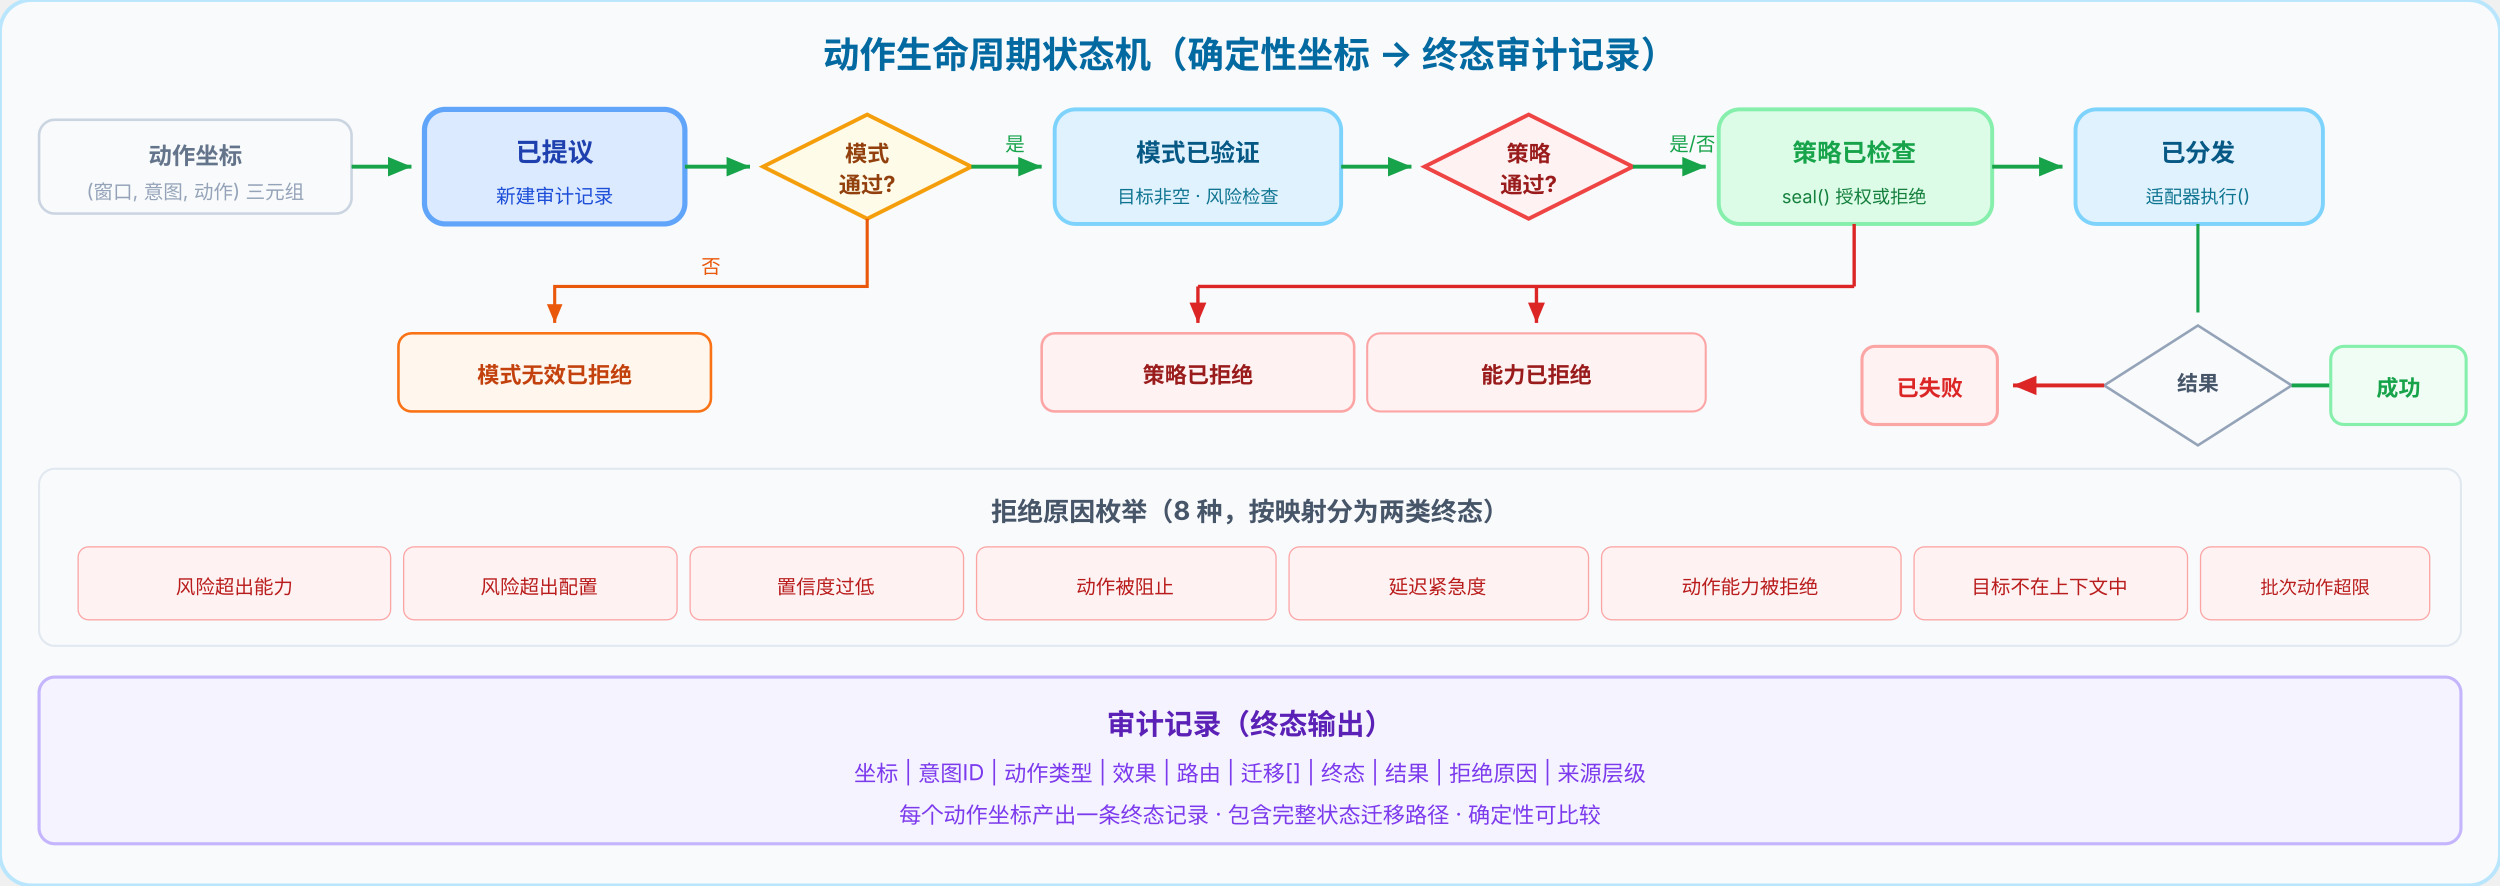
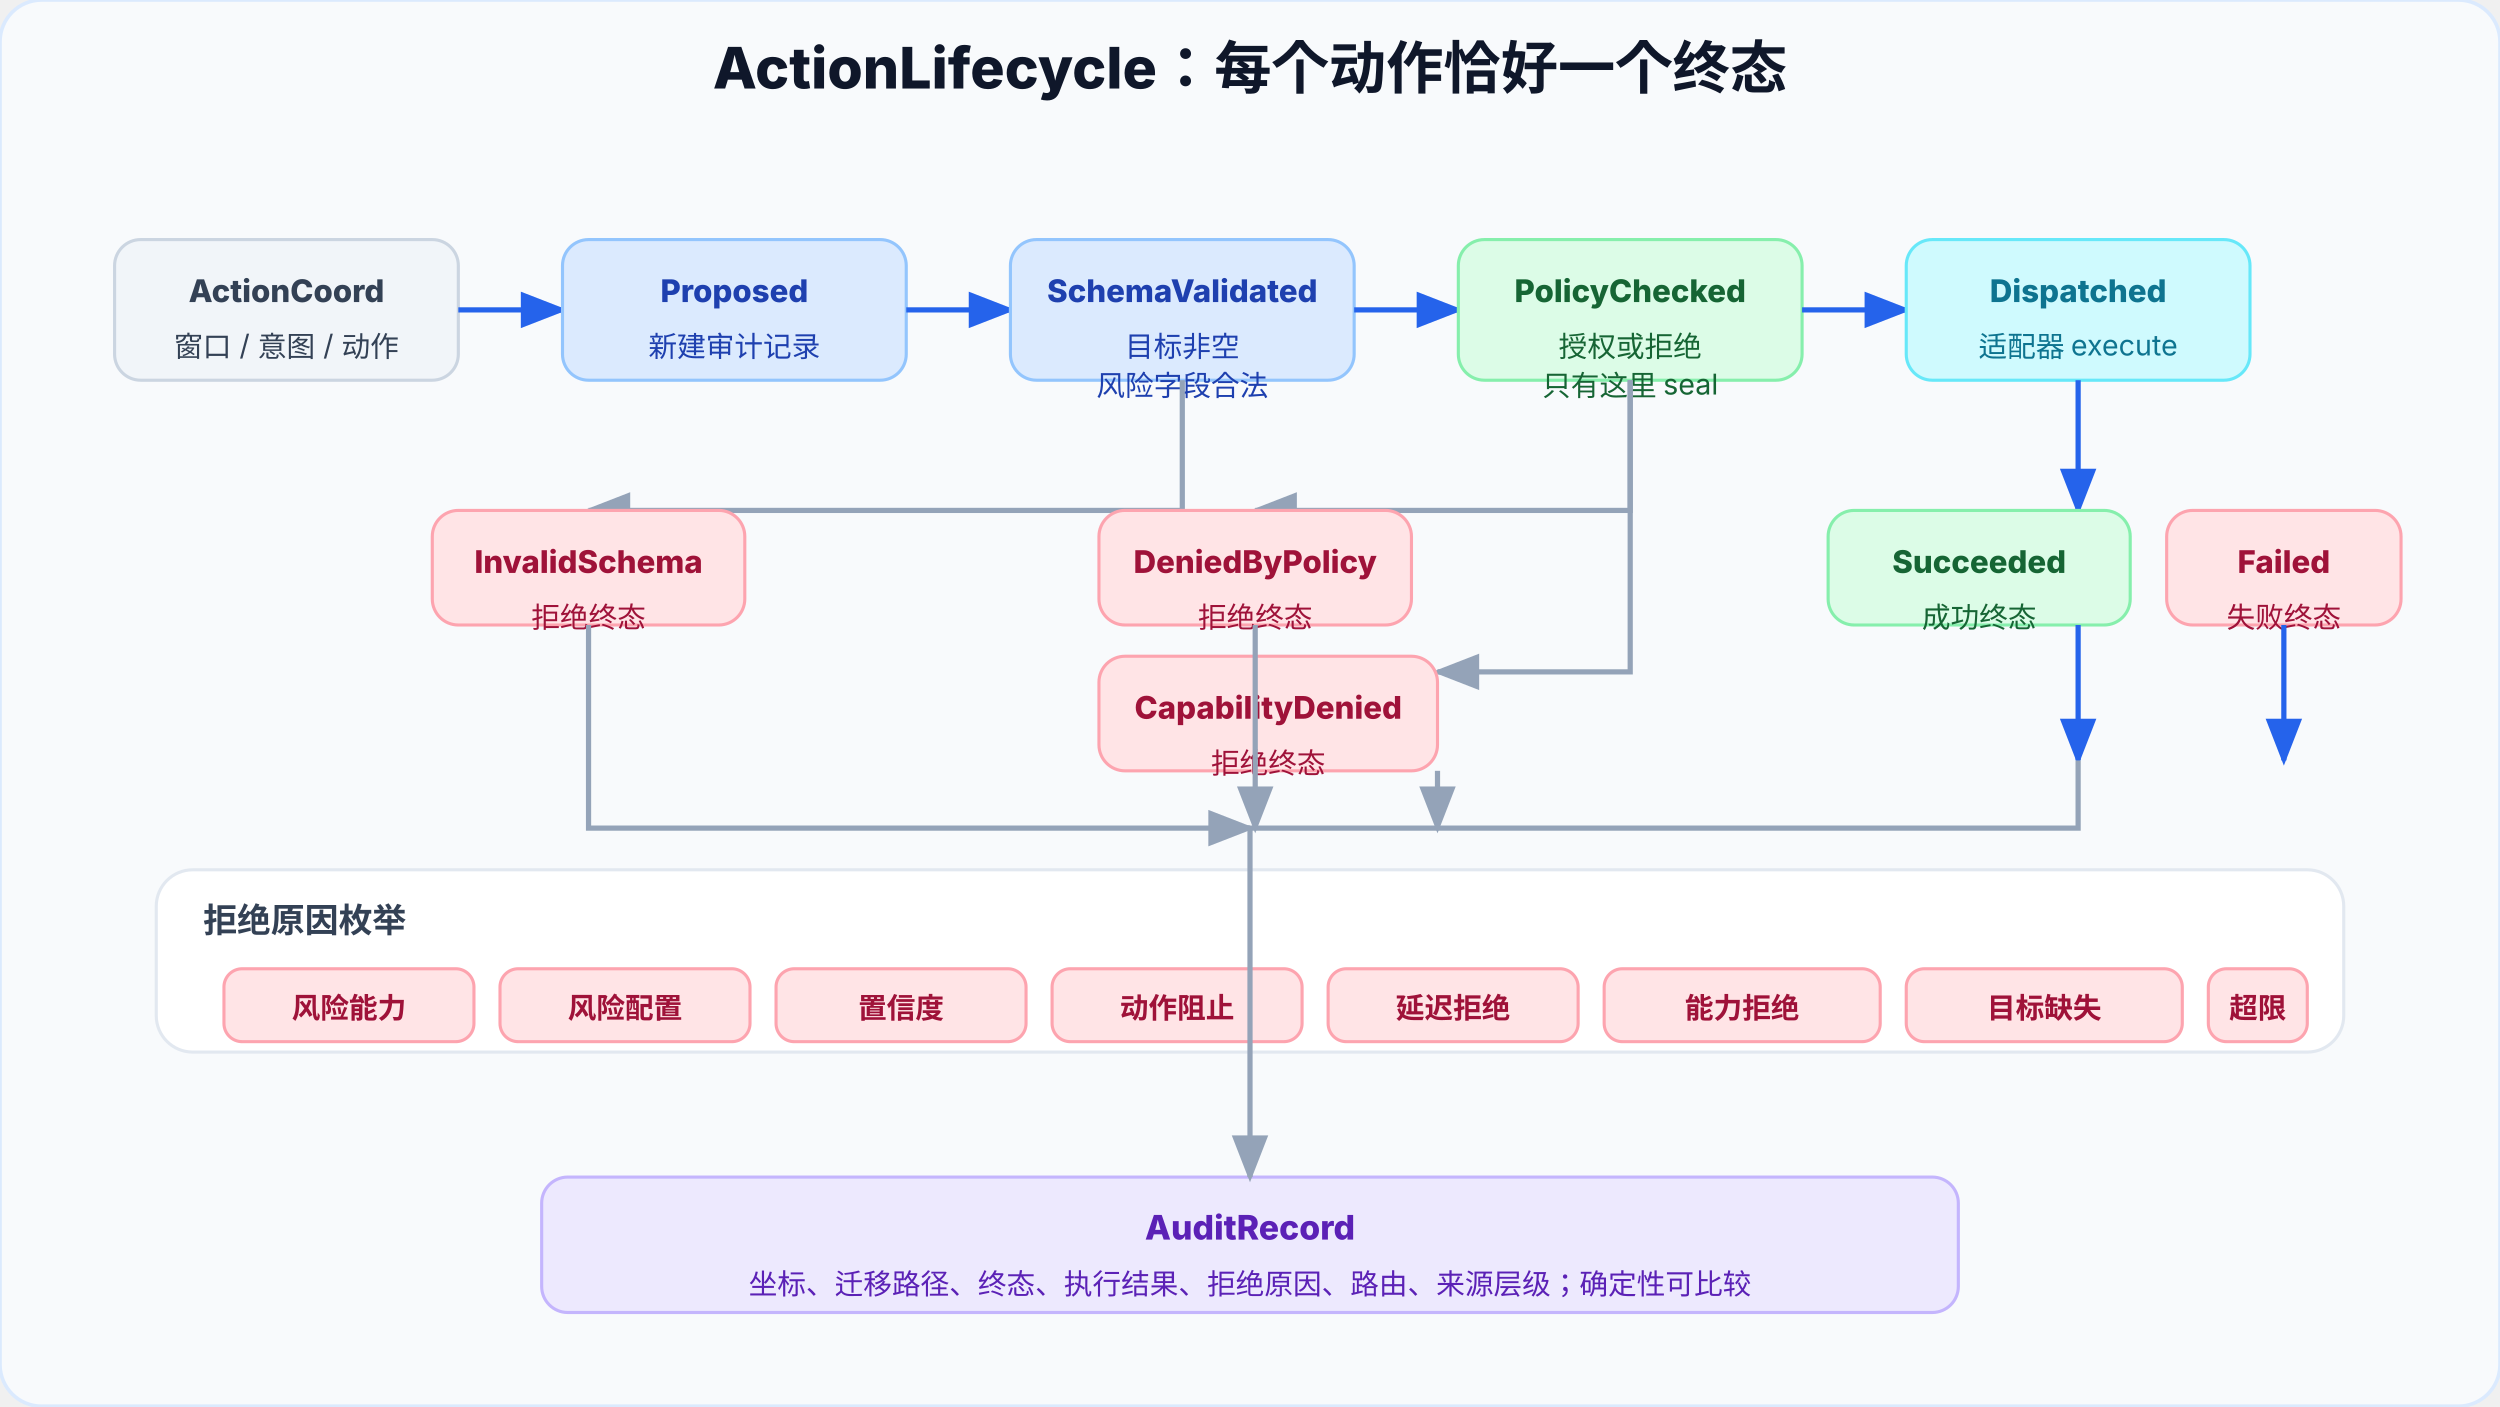
- <svg xmlns="http://www.w3.org/2000/svg" viewBox="0 0 960 340" font-family="system-ui, -apple-system, sans-serif">
+ <svg xmlns="http://www.w3.org/2000/svg" viewBox="0 0 960 540">
  <defs>
-     <marker id="arrow-green" markerWidth="6" markerHeight="5" refX="6" refY="2.5" orient="auto">
-       <path d="M0,0 L6,2.5 L0,5 Z" fill="#16a34a" />
+     <marker id="arrow" markerWidth="9" markerHeight="7" refX="8" refY="3.5" orient="auto" markerUnits="strokeWidth">
+       <path d="M0,0 L9,3.5 L0,7 Z" fill="#2563eb" />
    </marker>
-     <marker id="arrow-red" markerWidth="6" markerHeight="5" refX="6" refY="2.5" orient="auto">
-       <path d="M0,0 L6,2.5 L0,5 Z" fill="#dc2626" />
+     <marker id="arrow-muted" markerWidth="9" markerHeight="7" refX="8" refY="3.5" orient="auto" markerUnits="strokeWidth">
+       <path d="M0,0 L9,3.5 L0,7 Z" fill="#94a3b8" />
    </marker>
-     <marker id="arrow-orange" markerWidth="6" markerHeight="5" refX="6" refY="2.5" orient="auto">
-       <path d="M0,0 L6,2.5 L0,5 Z" fill="#ea580c" />
-     </marker>
+     <style>
+       text { font-family: system-ui, -apple-system, BlinkMacSystemFont, "Segoe UI", sans-serif; }
+       .title { font-size: 22px; font-weight: 800; fill: #0f172a; }
+       .label { font-size: 13px; font-weight: 750; }
+       .small { font-size: 11px; }
+       .tiny { font-size: 10px; }
+       .muted { fill: #64748b; }
+       .box { stroke-width: 1.2; }
+       .soft { fill: #ffffff; stroke: #cbd5e1; stroke-width: 1.1; }
+       .lane-title { font-size: 13px; font-weight: 800; fill: #334155; }
+     </style>
  </defs>
-   <rect width="960" height="340" rx="12" fill="#f8fafc" stroke="#bae6fd" stroke-width="1.5" />
-   <text x="480" y="26" text-anchor="middle" font-size="14" font-weight="700" fill="#0369a1">动作生命周期状态机（确定性坐标 → 终态审计记录）</text>
-   <rect x="15" y="46" width="120" height="36" rx="6" fill="#f8fafc" stroke="#cbd5e1" stroke-width="1" />
-   <text x="75" y="63" text-anchor="middle" font-size="9" font-weight="600" fill="#64748b">动作坐标</text>
-   <text x="75" y="76" text-anchor="middle" font-size="7.5" fill="#94a3b8">(窗口, 意图, 动作) 三元组</text>
-   <line x1="135" y1="64" x2="158" y2="64" stroke="#16a34a" stroke-width="1.5" marker-end="url(#arrow-green)" />
-   <rect x="163" y="42" width="100" height="44" rx="8" fill="#dbeafe" stroke="#60a5fa" stroke-width="2" />
-   <text x="213" y="62" text-anchor="middle" font-size="10" font-weight="700" fill="#1e40af">已提议</text>
-   <text x="213" y="78" text-anchor="middle" font-size="7.5" fill="#1d4ed8">新建审计记录</text>
-   <line x1="263" y1="64" x2="288" y2="64" stroke="#16a34a" stroke-width="1.5" marker-end="url(#arrow-green)" />
-   <polygon points="293,64 333,44 373,64 333,84" fill="#fefce8" stroke="#f59e0b" stroke-width="1.5" />
-   <text x="333" y="62" text-anchor="middle" font-size="8.5" font-weight="700" fill="#92400e">模式</text>
-   <text x="333" y="74" text-anchor="middle" font-size="8.5" font-weight="700" fill="#92400e">通过?</text>
-   <path d="M333,84 L333,110 L213,110 L213,124" fill="none" stroke="#ea580c" stroke-width="1.2" marker-end="url(#arrow-orange)" />
-   <text x="273" y="105" text-anchor="middle" font-size="7.5" fill="#ea580c">否</text>
-   <rect x="153" y="128" width="120" height="30" rx="5" fill="#fff7ed" stroke="#f97316" stroke-width="1" />
-   <text x="213" y="147" text-anchor="middle" font-size="8.5" font-weight="700" fill="#c2410c">模式无效已拒绝</text>
-   <line x1="373" y1="64" x2="400" y2="64" stroke="#16a34a" stroke-width="1.5" marker-end="url(#arrow-green)" />
-   <text x="386" y="58" font-size="7.5" fill="#16a34a">是</text>
-   <rect x="405" y="42" width="110" height="44" rx="8" fill="#e0f2fe" stroke="#7dd3fc" stroke-width="1.5" />
-   <text x="460" y="62" text-anchor="middle" font-size="9.5" font-weight="700" fill="#075985">模式已验证</text>
-   <text x="460" y="78" text-anchor="middle" font-size="7" fill="#0e7490">目标非空 · 风险检查</text>
-   <line x1="515" y1="64" x2="542" y2="64" stroke="#16a34a" stroke-width="1.5" marker-end="url(#arrow-green)" />
-   <polygon points="547,64 587,44 627,64 587,84" fill="#fef2f2" stroke="#ef4444" stroke-width="1.5" />
-   <text x="587" y="62" text-anchor="middle" font-size="8.5" font-weight="700" fill="#991b1b">策略</text>
-   <text x="587" y="74" text-anchor="middle" font-size="8.5" font-weight="700" fill="#991b1b">通过?</text>
-   <line x1="627" y1="64" x2="655" y2="64" stroke="#16a34a" stroke-width="1.5" marker-end="url(#arrow-green)" />
-   <text x="641" y="58" font-size="7.5" fill="#16a34a">是/否</text>
-   <rect x="660" y="42" width="105" height="44" rx="8" fill="#dcfce7" stroke="#86efac" stroke-width="1.5" />
-   <text x="712" y="62" text-anchor="middle" font-size="9.5" font-weight="700" fill="#16a34a">策略已检查</text>
-   <text x="712" y="78" text-anchor="middle" font-size="7" fill="#15803d">seal() 授权或拒绝</text>
-   <line x1="712" y1="86" x2="712" y2="110" stroke="#dc2626" stroke-width="1.3" />
-   <line x1="460" y1="110" x2="712" y2="110" stroke="#dc2626" stroke-width="1.3" />
-   <line x1="460" y1="110" x2="460" y2="124" stroke="#dc2626" stroke-width="1.3" marker-end="url(#arrow-red)" />
-   <line x1="590" y1="110" x2="590" y2="124" stroke="#dc2626" stroke-width="1.3" marker-end="url(#arrow-red)" />
-   <rect x="400" y="128" width="120" height="30" rx="5" fill="#fef2f2" stroke="#fca5a5" stroke-width="1" />
-   <text x="460" y="147" text-anchor="middle" font-size="8.5" font-weight="700" fill="#991b1b">策略已拒绝</text>
-   <rect x="525" y="128" width="130" height="30" rx="5" fill="#fef2f2" stroke="#fca5a5" stroke-width="0.8" />
-   <text x="590" y="147" text-anchor="middle" font-size="8.5" font-weight="700" fill="#991b1b">能力已拒绝</text>
-   <line x1="765" y1="64" x2="792" y2="64" stroke="#16a34a" stroke-width="1.5" marker-end="url(#arrow-green)" />
-   <rect x="797" y="42" width="95" height="44" rx="8" fill="#e0f2fe" stroke="#7dd3fc" stroke-width="1.5" />
-   <text x="844" y="62" text-anchor="middle" font-size="9.5" font-weight="700" fill="#075985">已分发</text>
-   <text x="844" y="78" text-anchor="middle" font-size="7" fill="#0e7490">适配器执行()</text>
-   <line x1="844" y1="86" x2="844" y2="120" stroke="#16a34a" stroke-width="1.2" />
-   <polygon points="844,125 880,148 844,171 808,148" fill="#f8fafc" stroke="#94a3b8" stroke-width="1" />
-   <text x="844" y="150" text-anchor="middle" font-size="8" font-weight="600" fill="#475569">结果</text>
-   <line x1="880" y1="148" x2="915" y2="148" stroke="#16a34a" stroke-width="1.5" marker-end="url(#arrow-green)" />
-   <rect x="895" y="133" width="52" height="30" rx="5" fill="#f0fdf4" stroke="#86efac" stroke-width="1.2" />
-   <text x="921" y="152" text-anchor="middle" font-size="8.5" font-weight="700" fill="#16a34a">成功</text>
-   <line x1="808" y1="148" x2="773" y2="148" stroke="#dc2626" stroke-width="1.5" marker-end="url(#arrow-red)" />
-   <rect x="715" y="133" width="52" height="30" rx="5" fill="#fef2f2" stroke="#fca5a5" stroke-width="1.2" />
-   <text x="741" y="152" text-anchor="middle" font-size="8.5" font-weight="700" fill="#dc2626">已失败</text>
-   <rect x="15" y="180" width="930" height="68" rx="6" fill="#f8fafc" stroke="#e2e8f0" stroke-width="0.8" />
-   <text x="480" y="200" text-anchor="middle" font-size="10" font-weight="700" fill="#475569">拒绝原因枚举（8 种，按映射分为两类终态）</text>
-   <rect x="30" y="210" width="120" height="28" rx="4" fill="#fef2f2" stroke="#fca5a5" stroke-width="0.5" />
-   <text x="90" y="228" text-anchor="middle" font-size="7.5" fill="#b91c1c">风险超出能力</text>
-   <rect x="155" y="210" width="105" height="28" rx="4" fill="#fef2f2" stroke="#fca5a5" stroke-width="0.5" />
-   <text x="207" y="228" text-anchor="middle" font-size="7.5" fill="#b91c1c">风险超出配置</text>
-   <rect x="265" y="210" width="105" height="28" rx="4" fill="#fef2f2" stroke="#fca5a5" stroke-width="0.5" />
-   <text x="317" y="228" text-anchor="middle" font-size="7.5" fill="#b91c1c">置信度过低</text>
-   <rect x="375" y="210" width="115" height="28" rx="4" fill="#fef2f2" stroke="#fca5a5" stroke-width="0.5" />
-   <text x="432" y="228" text-anchor="middle" font-size="7.5" fill="#b91c1c">动作被阻止</text>
-   <rect x="495" y="210" width="115" height="28" rx="4" fill="#fef2f2" stroke="#fca5a5" stroke-width="0.5" />
-   <text x="552" y="228" text-anchor="middle" font-size="7.5" fill="#b91c1c">延迟紧急度</text>
-   <rect x="615" y="210" width="115" height="28" rx="4" fill="#fef2f2" stroke="#fca5a5" stroke-width="0.5" />
-   <text x="672" y="228" text-anchor="middle" font-size="7.5" fill="#b91c1c">动作能力被拒绝</text>
-   <rect x="735" y="210" width="105" height="28" rx="4" fill="#fef2f2" stroke="#fca5a5" stroke-width="0.5" />
-   <text x="787" y="228" text-anchor="middle" font-size="7.5" fill="#b91c1c">目标不在上下文中</text>
-   <rect x="845" y="210" width="88" height="28" rx="4" fill="#fef2f2" stroke="#fca5a5" stroke-width="0.5" />
-   <text x="889" y="228" text-anchor="middle" font-size="7" fill="#b91c1c">批次动作超限</text>
-   <rect x="30" y="218" width="840" height="4" fill="none" />
-   <rect x="15" y="260" width="930" height="64" rx="6" fill="#f5f3ff" stroke="#c4b5fd" stroke-width="1.2" />
-   <text x="480" y="282" text-anchor="middle" font-size="11" font-weight="700" fill="#5b21b6">审计记录（终态输出）</text>
-   <text x="480" y="300" text-anchor="middle" font-size="8.5" fill="#7c3aed">坐标 | 意图ID | 动作类型 | 效果 | 路由 | 迁移[] | 终态 | 结果 | 拒绝原因 | 来源层级</text>
-   <text x="480" y="316" text-anchor="middle" font-size="8.5" fill="#7c3aed">每个动作坐标产出一条终态记录 · 包含完整状态迁移路径 · 确定性可比较</text>
+   <rect width="960" height="540" rx="16" fill="#f8fafc" stroke="#dbeafe" stroke-width="1.4" />
+   <text x="480" y="34" text-anchor="middle" class="title">ActionLifecycle：每个动作恰好一个终态</text>
+   <rect x="44" y="92" width="132" height="54" rx="10" fill="#f1f5f9" stroke="#cbd5e1" class="box" />
+   <text x="110.0" y="116" text-anchor="middle" font-size="12" fill="#334155" font-weight="800">ActionCoord</text>
+   <text x="110.0" y="137" text-anchor="middle" font-size="11" fill="#334155">窗口 / 意图 / 动作</text>
+   <line x1="176" y1="119" x2="216" y2="119" stroke="#2563eb" stroke-width="2" marker-end="url(#arrow)" />
+   <rect x="216" y="92" width="132" height="54" rx="10" fill="#dbeafe" stroke="#93c5fd" class="box" />
+   <text x="282.0" y="116" text-anchor="middle" font-size="12" fill="#1e40af" font-weight="800">Proposed</text>
+   <text x="282.0" y="137" text-anchor="middle" font-size="11" fill="#1e40af">新建审计记录</text>
+   <line x1="348" y1="119" x2="388" y2="119" stroke="#2563eb" stroke-width="2" marker-end="url(#arrow)" />
+   <rect x="388" y="92" width="132" height="54" rx="10" fill="#dbeafe" stroke="#93c5fd" class="box" />
+   <text x="454.0" y="116" text-anchor="middle" font-size="12" fill="#1e40af" font-weight="800">SchemaValidated</text>
+   <text x="454.0" y="137" text-anchor="middle" font-size="11" fill="#1e40af">目标非空</text>
+   <text x="454.0" y="152" text-anchor="middle" font-size="11" fill="#1e40af">风险字段合法</text>
+   <line x1="520" y1="119" x2="560" y2="119" stroke="#2563eb" stroke-width="2" marker-end="url(#arrow)" />
+   <rect x="560" y="92" width="132" height="54" rx="10" fill="#dcfce7" stroke="#86efac" class="box" />
+   <text x="626.0" y="116" text-anchor="middle" font-size="12" fill="#166534" font-weight="800">PolicyChecked</text>
+   <text x="626.0" y="137" text-anchor="middle" font-size="11" fill="#166534">授权或拒绝</text>
+   <text x="626.0" y="152" text-anchor="middle" font-size="11" fill="#166534">只有这里 seal</text>
+   <line x1="692" y1="119" x2="732" y2="119" stroke="#2563eb" stroke-width="2" marker-end="url(#arrow)" />
+   <rect x="732" y="92" width="132" height="54" rx="10" fill="#cffafe" stroke="#67e8f9" class="box" />
+   <text x="798.0" y="116" text-anchor="middle" font-size="12" fill="#0e7490" font-weight="800">Dispatched</text>
+   <text x="798.0" y="137" text-anchor="middle" font-size="11" fill="#0e7490">适配器 execute</text>
+   <line x1="798" y1="146" x2="798" y2="196" stroke="#2563eb" stroke-width="2" marker-end="url(#arrow)" />
+   <rect x="702" y="196" width="116" height="44" rx="10" fill="#dcfce7" stroke="#86efac" class="box" />
+   <text x="760.0" y="220" text-anchor="middle" font-size="12" fill="#166534" font-weight="800">Succeeded</text>
+   <text x="760.0" y="241" text-anchor="middle" font-size="11" fill="#166534">成功终态</text>
+   <rect x="832" y="196" width="90" height="44" rx="10" fill="#ffe4e6" stroke="#fda4af" class="box" />
+   <text x="877.0" y="220" text-anchor="middle" font-size="12" fill="#9f1239" font-weight="800">Failed</text>
+   <text x="877.0" y="241" text-anchor="middle" font-size="11" fill="#9f1239">失败终态</text>
+   <line x1="798" y1="240" x2="798" y2="292" stroke="#2563eb" stroke-width="2" marker-end="url(#arrow)" />
+   <line x1="877" y1="240" x2="877" y2="292" stroke="#2563eb" stroke-width="2" marker-end="url(#arrow)" />
+   <path d="M454,146 L454,196 L226,196" fill="none" stroke="#94a3b8" stroke-width="2" marker-end="url(#arrow-muted)" />
+   <rect x="166" y="196" width="120" height="44" rx="10" fill="#ffe4e6" stroke="#fda4af" class="box" />
+   <text x="226.0" y="220" text-anchor="middle" font-size="12" fill="#9f1239" font-weight="800">InvalidSchema</text>
+   <text x="226.0" y="241" text-anchor="middle" font-size="11" fill="#9f1239">拒绝终态</text>
+   <path d="M626,146 L626,196 L482,196" fill="none" stroke="#94a3b8" stroke-width="2" marker-end="url(#arrow-muted)" />
+   <rect x="422" y="196" width="120" height="44" rx="10" fill="#ffe4e6" stroke="#fda4af" class="box" />
+   <text x="482.0" y="220" text-anchor="middle" font-size="12" fill="#9f1239" font-weight="800">DeniedByPolicy</text>
+   <text x="482.0" y="241" text-anchor="middle" font-size="11" fill="#9f1239">拒绝终态</text>
+   <path d="M626,146 L626,258 L552,258" fill="none" stroke="#94a3b8" stroke-width="2" marker-end="url(#arrow-muted)" />
+   <rect x="422" y="252" width="130" height="44" rx="10" fill="#ffe4e6" stroke="#fda4af" class="box" />
+   <text x="487.0" y="276" text-anchor="middle" font-size="12" fill="#9f1239" font-weight="800">CapabilityDenied</text>
+   <text x="487.0" y="297" text-anchor="middle" font-size="11" fill="#9f1239">拒绝终态</text>
+   <rect x="60" y="334" width="840" height="70" rx="14" fill="#ffffff" stroke="#e2e8f0" stroke-width="1.2" />
+   <text x="78" y="358" text-anchor="start" font-size="13" fill="#334155" font-weight="800">拒绝原因枚举</text>
+   <rect x="86" y="372" width="96" height="28" rx="7" fill="#ffe4e6" stroke="#fda4af" class="box" />
+   <text x="134.0" y="391" text-anchor="middle" font-size="11" fill="#9f1239" font-weight="700">风险能力</text>
+   <rect x="192" y="372" width="96" height="28" rx="7" fill="#ffe4e6" stroke="#fda4af" class="box" />
+   <text x="240.0" y="391" text-anchor="middle" font-size="11" fill="#9f1239" font-weight="700">风险配置</text>
+   <rect x="298" y="372" width="96" height="28" rx="7" fill="#ffe4e6" stroke="#fda4af" class="box" />
+   <text x="346.0" y="391" text-anchor="middle" font-size="11" fill="#9f1239" font-weight="700">置信度</text>
+   <rect x="404" y="372" width="96" height="28" rx="7" fill="#ffe4e6" stroke="#fda4af" class="box" />
+   <text x="452.0" y="391" text-anchor="middle" font-size="11" fill="#9f1239" font-weight="700">动作阻止</text>
+   <rect x="510" y="372" width="96" height="28" rx="7" fill="#ffe4e6" stroke="#fda4af" class="box" />
+   <text x="558.0" y="391" text-anchor="middle" font-size="11" fill="#9f1239" font-weight="700">延迟拒绝</text>
+   <rect x="616" y="372" width="106" height="28" rx="7" fill="#ffe4e6" stroke="#fda4af" class="box" />
+   <text x="669.0" y="391" text-anchor="middle" font-size="11" fill="#9f1239" font-weight="700">能力拒绝</text>
+   <rect x="732" y="372" width="106" height="28" rx="7" fill="#ffe4e6" stroke="#fda4af" class="box" />
+   <text x="785.0" y="391" text-anchor="middle" font-size="11" fill="#9f1239" font-weight="700">目标缺失</text>
+   <rect x="848" y="372" width="38" height="28" rx="7" fill="#ffe4e6" stroke="#fda4af" class="box" />
+   <text x="867.0" y="391" text-anchor="middle" font-size="11" fill="#9f1239" font-weight="700">超限</text>
+   <rect x="208" y="452" width="544" height="52" rx="10" fill="#ede9fe" stroke="#c4b5fd" class="box" />
+   <text x="480.0" y="476" text-anchor="middle" font-size="13" fill="#5b21b6" font-weight="800">AuditRecord</text>
+   <text x="480.0" y="497" text-anchor="middle" font-size="11" fill="#5b21b6">坐标、迁移路径、终态、执行结果、拒绝原因、路由、来源层级；确定性可比较</text>
+   <path d="M798,292 L798,318 L480,318 L480,452" fill="none" stroke="#94a3b8" stroke-width="2" marker-end="url(#arrow-muted)" />
+   <path d="M226,240 L226,318 L480,318" fill="none" stroke="#94a3b8" stroke-width="2" marker-end="url(#arrow-muted)" />
+   <path d="M482,240 L482,318" fill="none" stroke="#94a3b8" stroke-width="2" marker-end="url(#arrow-muted)" />
+   <path d="M552,296 L552,318" fill="none" stroke="#94a3b8" stroke-width="2" marker-end="url(#arrow-muted)" />
</svg>
